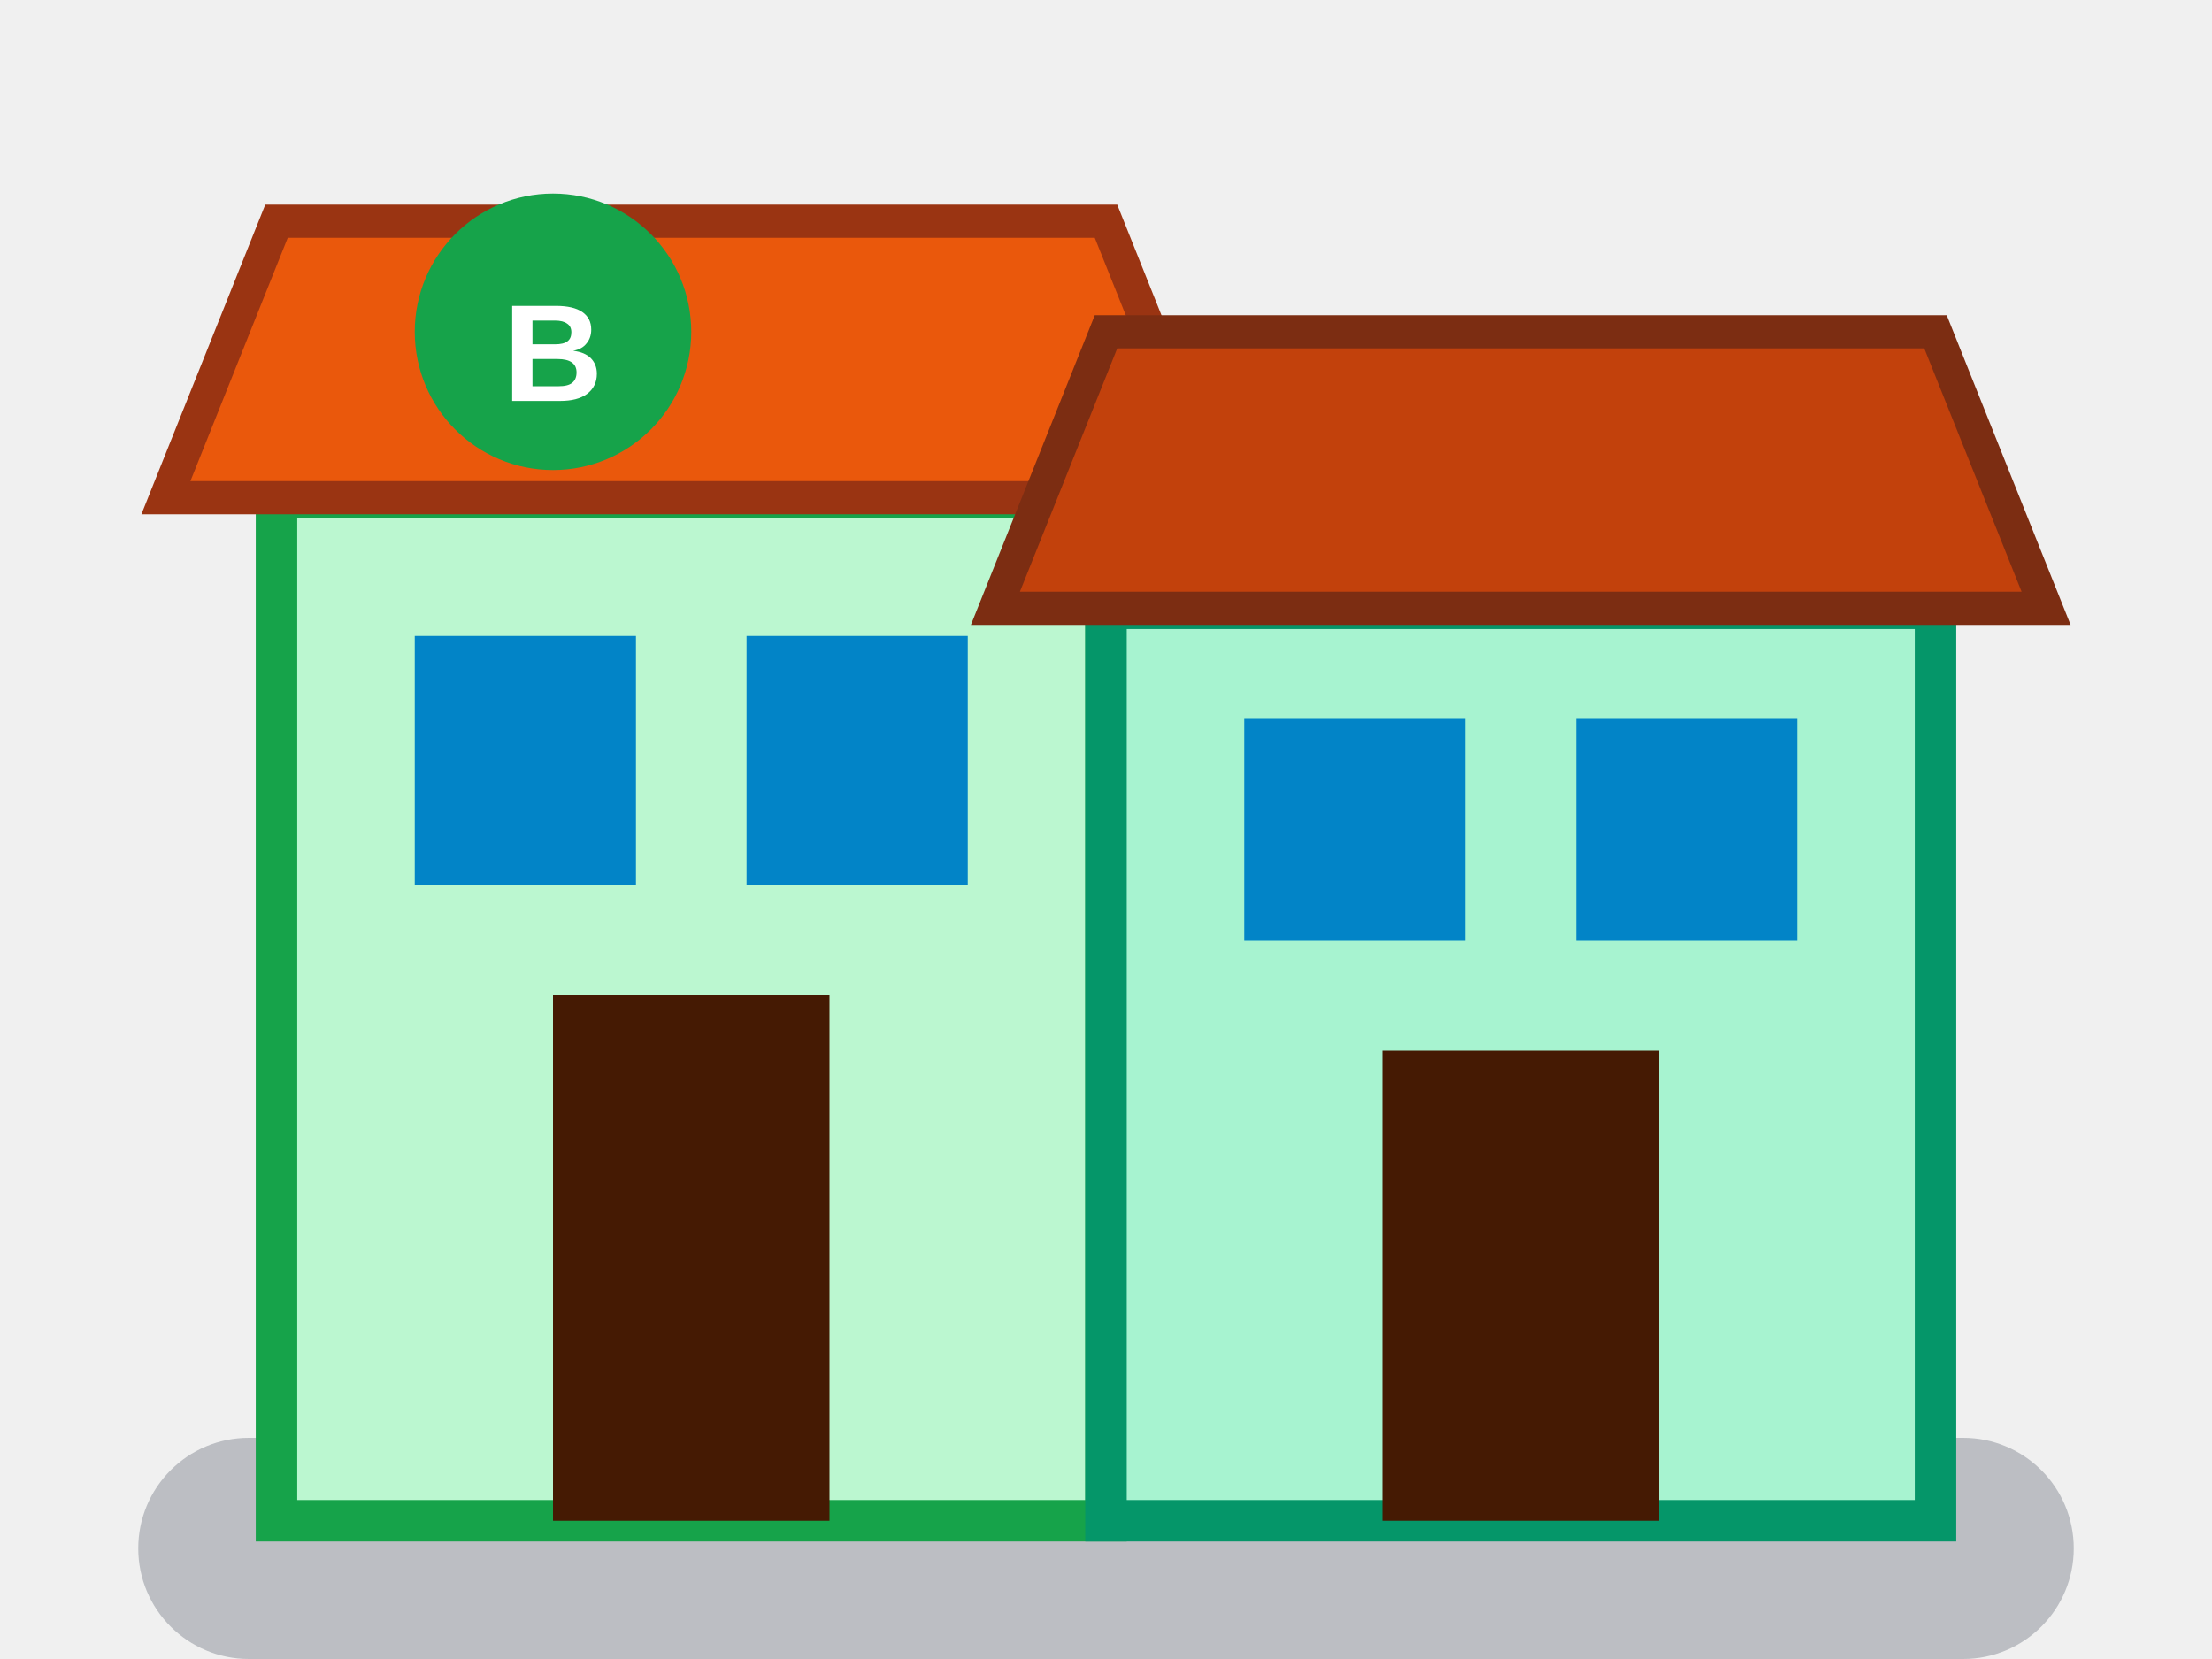
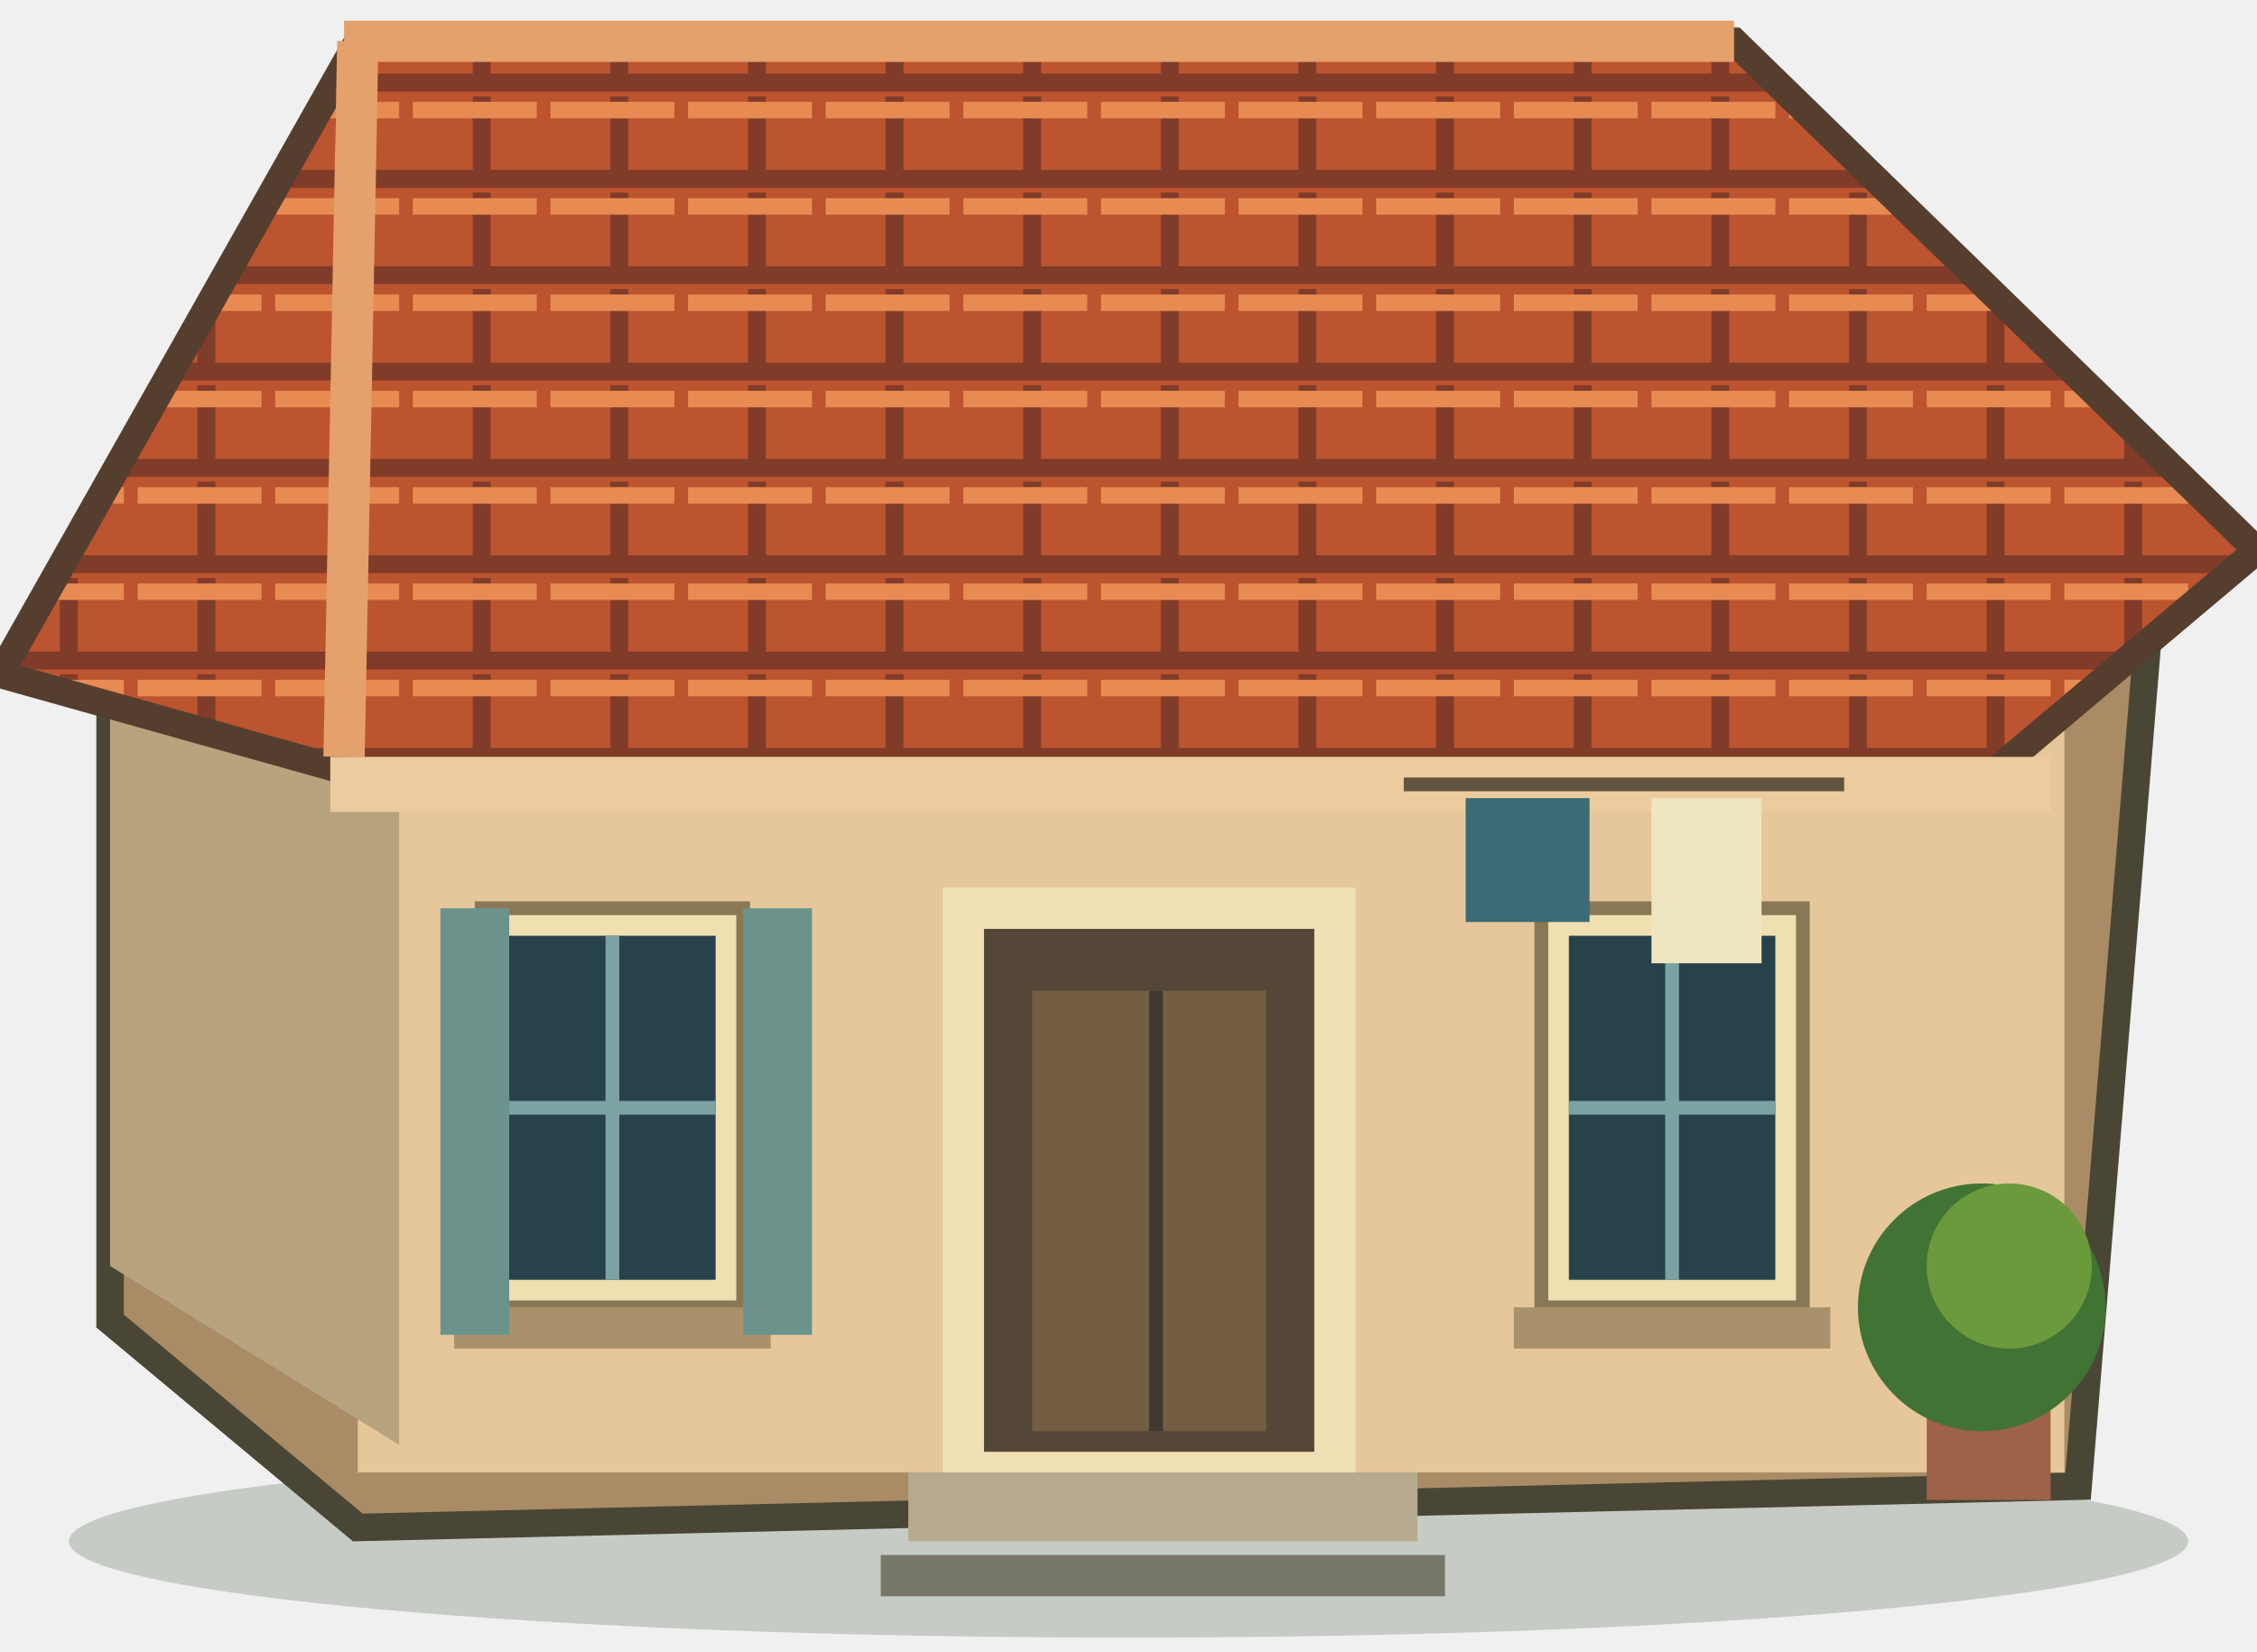
- <svg xmlns="http://www.w3.org/2000/svg" viewBox="0 0 80 60" width="80" height="60">
-   <rect x="5" y="52" width="70" height="8" rx="4" fill="#1e293b" opacity="0.25" />
-   <rect x="10" y="18" width="30" height="37" fill="#bbf7d0" stroke="#16a34a" stroke-width="1.5" />
-   <polygon points="6,18 44,18 40,8 10,8" fill="#ea580c" stroke="#9a3412" stroke-width="1.2" />
-   <rect x="20" y="36" width="10" height="19" fill="#451a03" />
-   <rect x="15" y="23" width="8" height="9" fill="#0284c7" />
-   <rect x="27" y="23" width="8" height="9" fill="#0284c7" />
-   <rect x="40" y="22" width="30" height="33" fill="#a7f3d0" stroke="#059669" stroke-width="1.5" />
-   <polygon points="36,22 74,22 70,12 40,12" fill="#c2410c" stroke="#7c2d12" stroke-width="1.2" />
-   <rect x="50" y="38" width="10" height="17" fill="#451a03" />
-   <rect x="45" y="26" width="8" height="8" fill="#0284c7" />
-   <rect x="57" y="26" width="8" height="8" fill="#0284c7" />
-   <circle cx="20" cy="12" r="5" fill="#16a34a" />
-   <text x="20" y="14.5" font-family="Arial, sans-serif" font-size="5" font-weight="bold" fill="#ffffff" text-anchor="middle">B</text>
+ <svg xmlns="http://www.w3.org/2000/svg" width="164" height="120" viewBox="0 0 164 120">
+   <defs>
+     <pattern id="roof" width="10" height="7" patternUnits="userSpaceOnUse">
+       <rect width="10" height="7" fill="#bc542f" />
+       <path d="M0 6H10 M5 0V6" stroke="#813c29" stroke-width="1.3" />
+       <path d="M0 1H9" stroke="#e78b53" stroke-width="1.2" />
+     </pattern>
+     <pattern id="wall" width="14" height="9" patternUnits="userSpaceOnUse">
+       <rect width="14" height="9" fill="#ddc596" />
+       <path d="M0 9H14 M7 0V9" stroke="#bda47e" stroke-width=".5" />
+     </pattern>
+     <pattern id="metal" width="9" height="9" patternUnits="userSpaceOnUse">
+       <rect width="9" height="9" fill="#568e80" />
+       <path d="M0 0V9 M3 0V9" stroke="#396158" />
+       <path d="M8 0V9" stroke="#8bbaa3" />
+     </pattern>
+   </defs>
+   <ellipse cx="82" cy="112" rx="77" ry="7" fill="#394e35" opacity=".23" />
+   <path d="M8 44L31 21 157 35 151 108 26 111 8 96Z" fill="#a98c65" stroke="#4a4636" stroke-width="2" />
+   <path d="M26 44H150V107H26Z" fill="#e6c79b" />
+   <path d="M8 44L29 57V105L8 92Z" fill="#b7a37e" />
+   <path d="M0 49L26 3 126 3 164 40 145 56 25 56Z" fill="url(#roof)" stroke="#553e2e" stroke-width="2" />
+   <path d="M26 3L25 55 M25 3H126" stroke="#e5a16b" stroke-width="3" />
+   <path d="M24 57H149" stroke="#eccc9e" stroke-width="4" />
+   <rect x="35" y="66" width="19" height="29" fill="#f0dfb1" stroke="#8a7756" />
+   <rect x="37" y="68" width="15" height="25" fill="#27424b" />
+   <path d="M44.5 68V93 M37 80.5H52" stroke="#7ca3a4" />
+   <rect x="33" y="95" width="23" height="3" fill="#a9916b" />
+   <rect x="112" y="66" width="19" height="29" fill="#f0dfb1" stroke="#8a7756" />
+   <rect x="114" y="68" width="15" height="25" fill="#27424b" />
+   <path d="M121.5 68V93 M114 80.5H129" stroke="#7ca3a4" />
+   <rect x="110" y="95" width="23" height="3" fill="#a9916b" />
+   <rect x="70" y="66" width="27" height="41" fill="#544738" stroke="#f1dfb5" stroke-width="3" />
+   <rect x="75" y="72" width="17" height="32" fill="#735e44" />
+   <path d="M84 72V104" stroke="#3f3930" />
+   <rect x="66" y="107" width="37" height="5" fill="#b5aa8d" />
+   <rect x="64" y="113" width="41" height="3" fill="#77776b" />
+   <rect x="32" y="66" width="5" height="31" fill="#6b938b" />
+   <rect x="54" y="66" width="5" height="31" fill="#6b938b" />
+   <path d="M102 57H134" stroke="#605440" />
+   <path d="M111 58V67" stroke="#3a6b76" stroke-width="9" />
+   <path d="M124 58V70" stroke="#eee5c1" stroke-width="8" />
+   <rect x="140" y="99" width="9" height="10" fill="#9d6247" />
+   <circle cx="144" cy="95" r="9" fill="#417334" />
+   <circle cx="146" cy="92" r="6" fill="#6b9a3c" />
</svg>
